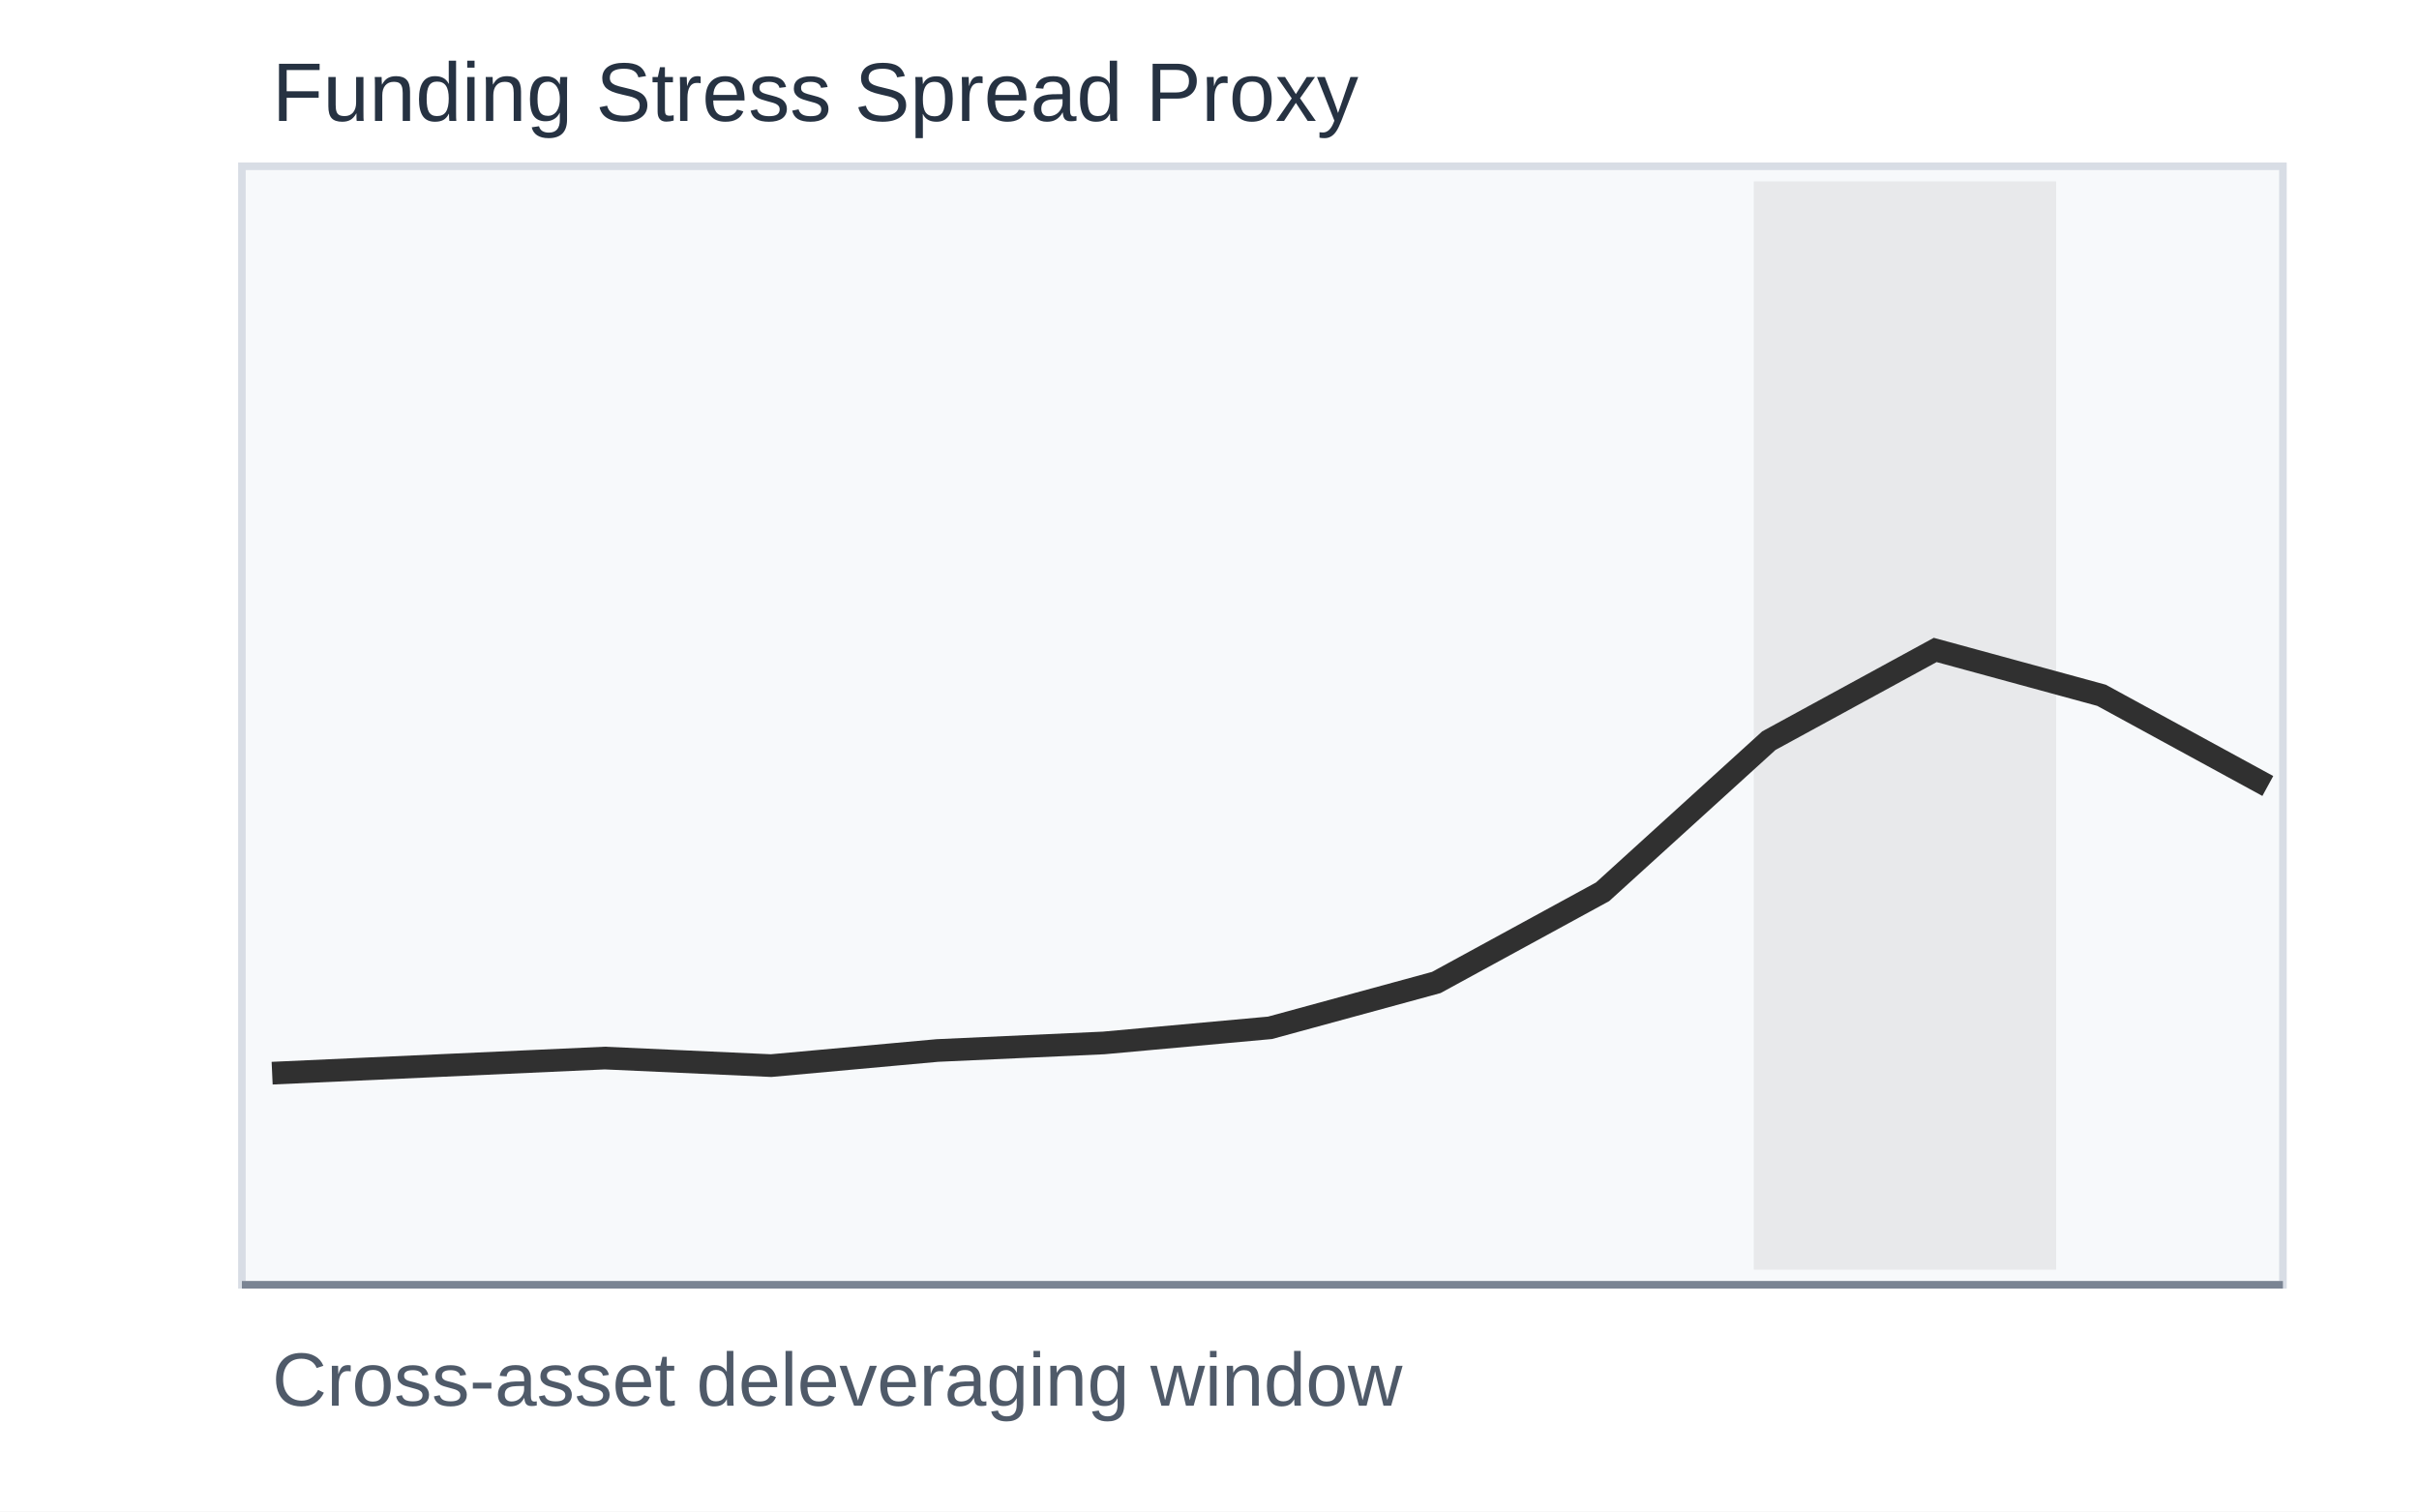
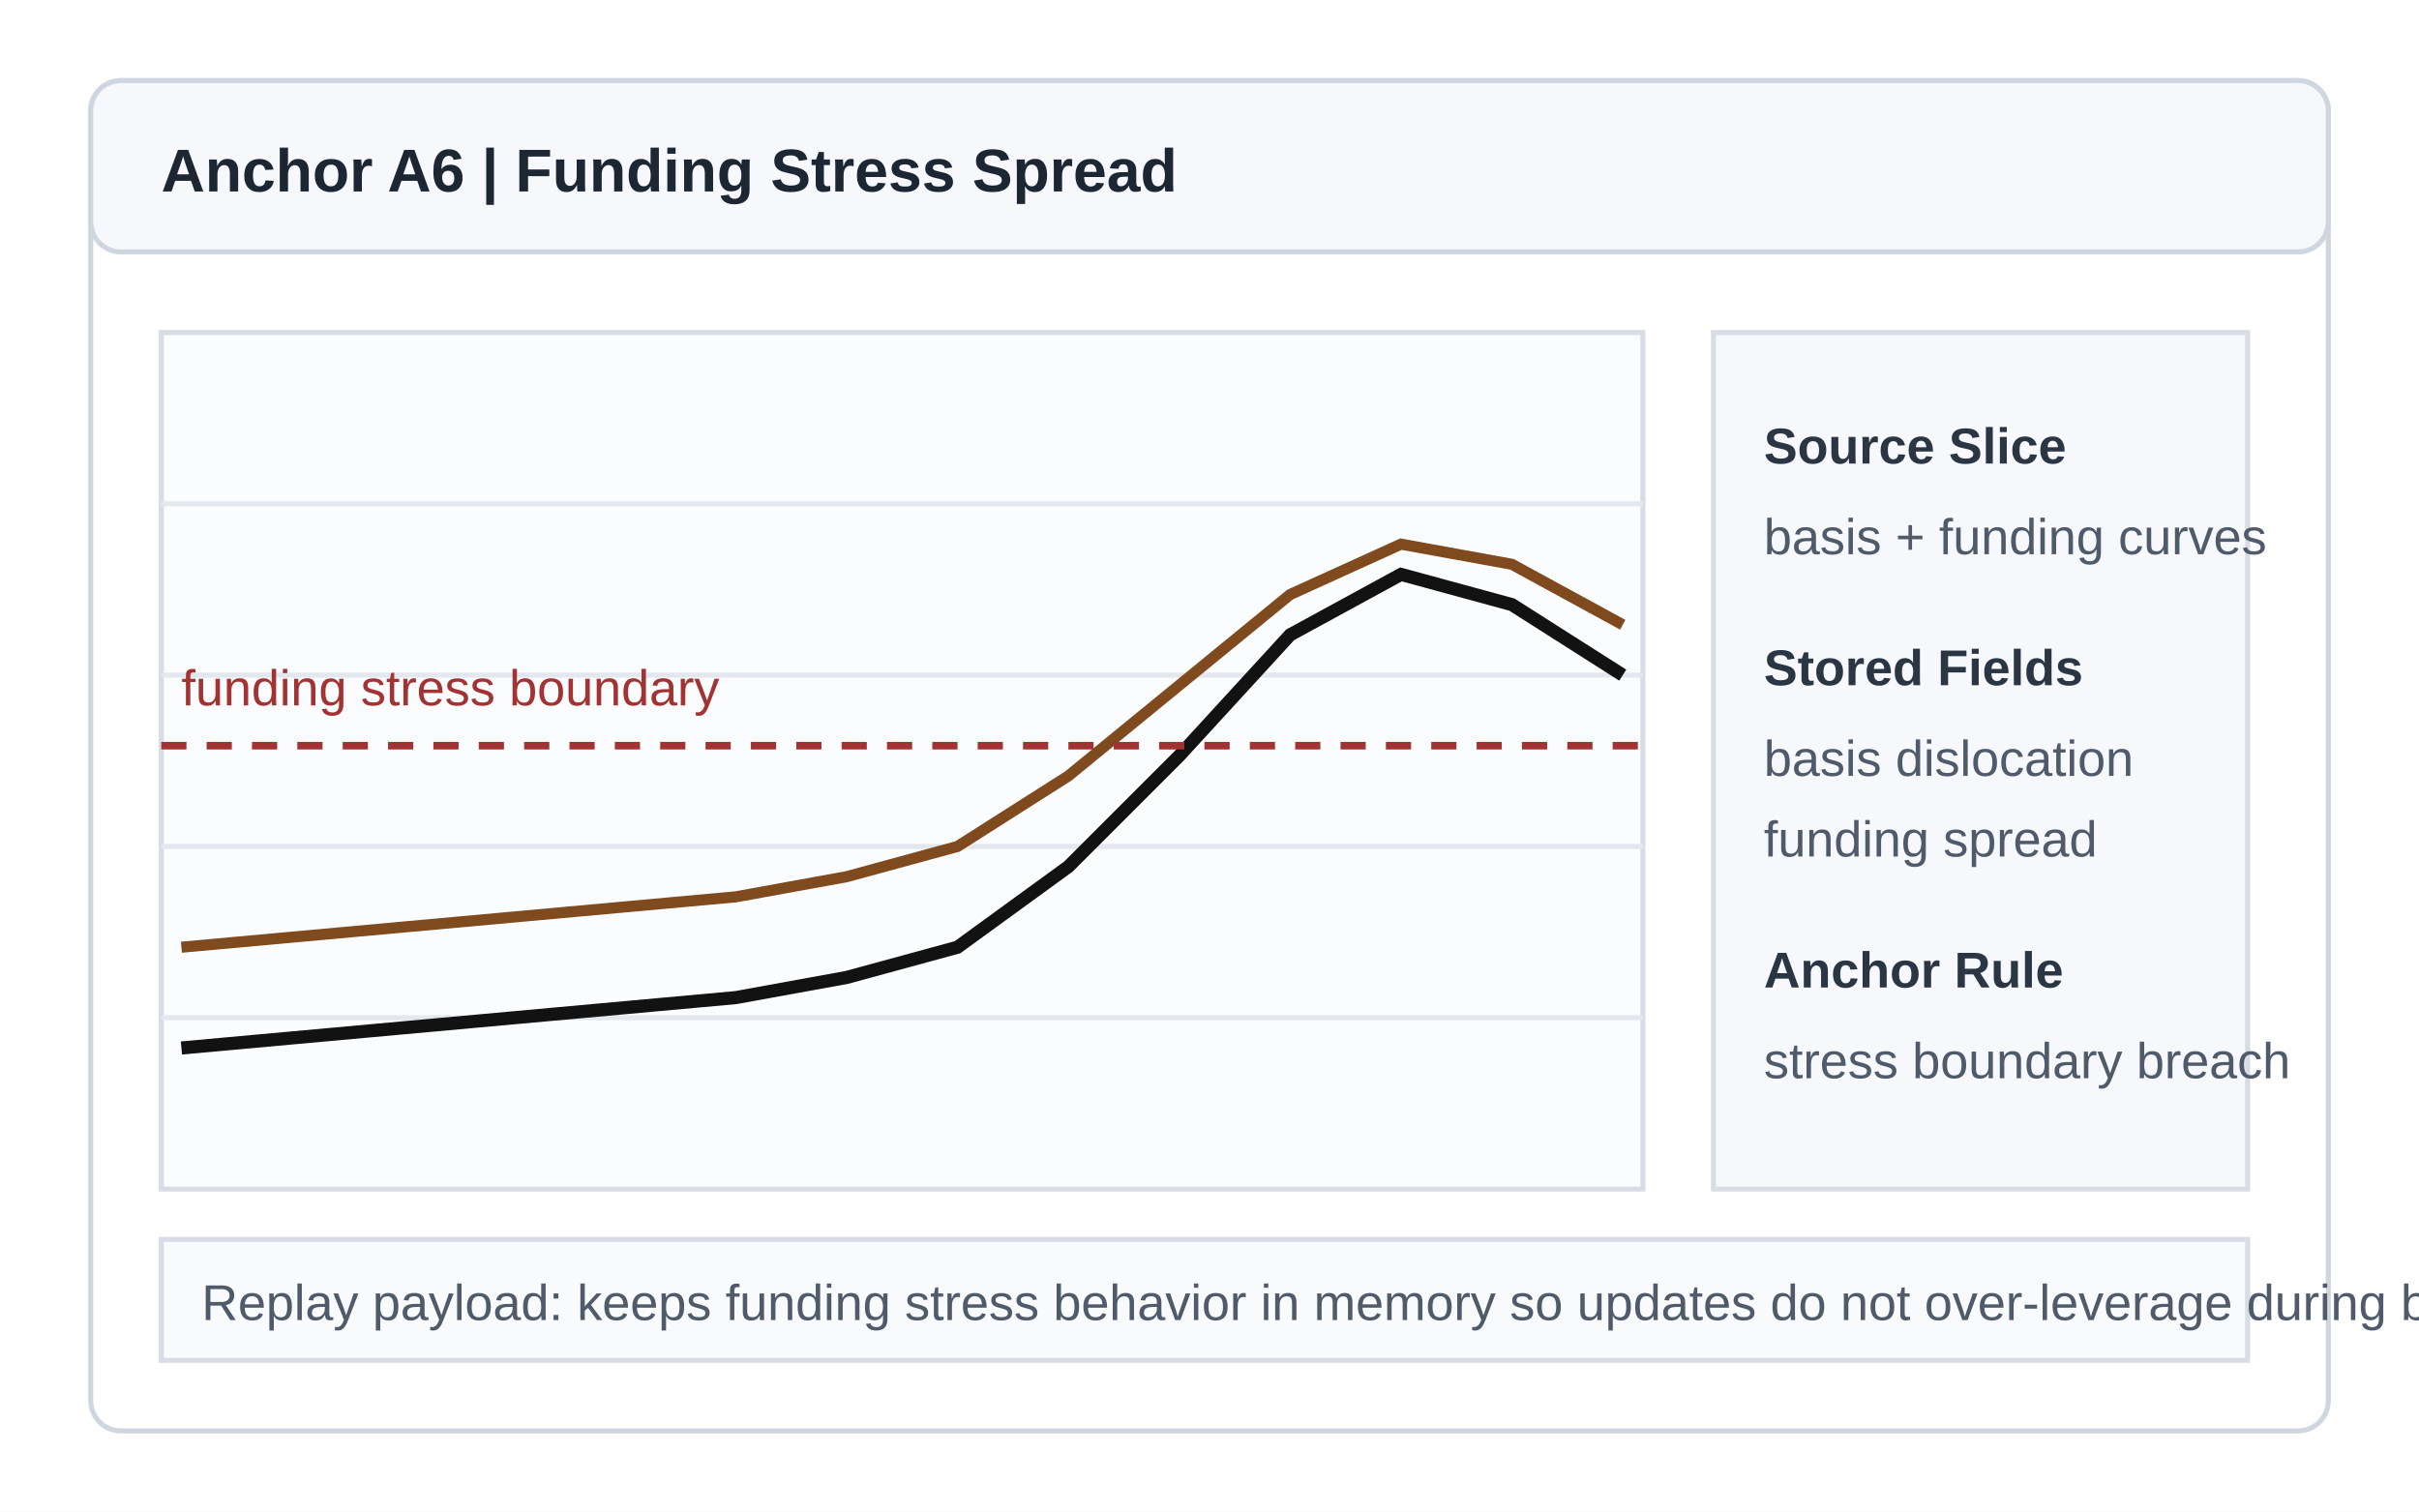
- <svg xmlns="http://www.w3.org/2000/svg" viewBox="0 0 320 200" role="img" aria-label="Funding stress spread proxy chart">
-   <rect width="320" height="200" fill="#ffffff" />
-   <rect x="32" y="22" width="270" height="148" fill="#f7f9fb" stroke="#d8dde5" />
-   <polyline fill="none" stroke="#303030" stroke-width="3" points="36,142 58,141 80,140 102,141 124,139 146,138 168,136 190,130 212,118 234,98 256,86 278,92 300,104" />
-   <rect x="232" y="24" width="40" height="144" fill="#303030" opacity="0.08" />
-   <line x1="32" y1="170" x2="302" y2="170" stroke="#7a8493" stroke-width="1" />
-   <text x="36" y="16" font-family="IBM Plex Sans,Arial" font-size="11" fill="#263242">Funding Stress Spread Proxy</text>
-   <text x="36" y="186" font-family="IBM Plex Sans,Arial" font-size="10" fill="#4f5a69">Cross-asset deleveraging window</text>
+ <svg xmlns="http://www.w3.org/2000/svg" viewBox="0 0 480 300" role="img" aria-label="Anchor artifact: funding stress spread proxy">
+   <rect width="480" height="300" fill="#ffffff" />
+   <rect x="18" y="16" width="444" height="268" rx="6" fill="#ffffff" stroke="#cfd6e0" />
+   <rect x="18" y="16" width="444" height="34" rx="6" fill="#f6f8fb" stroke="#cfd6e0" />
+   <text x="32" y="38" font-family="IBM Plex Sans, Arial" font-size="12" font-weight="600" fill="#1d2733">Anchor A6 | Funding Stress Spread</text>
+   <rect x="32" y="66" width="294" height="170" fill="#fbfcfe" stroke="#d8dde5" />
+   <g stroke="#e3e8ef" stroke-width="1">
+     <line x1="32" y1="100" x2="326" y2="100" />
+     <line x1="32" y1="134" x2="326" y2="134" />
+     <line x1="32" y1="168" x2="326" y2="168" />
+     <line x1="32" y1="202" x2="326" y2="202" />
+   </g>
+   <polyline fill="none" stroke="#121212" stroke-width="2.6" points="36,208 58,206 80,204 102,202 124,200 146,198 168,194 190,188 212,172 234,150 256,126 278,114 300,120 322,134" />
+   <polyline fill="none" stroke="#7f4a1e" stroke-width="2.2" points="36,188 58,186 80,184 102,182 124,180 146,178 168,174 190,168 212,154 234,136 256,118 278,108 300,112 322,124" />
+   <line x1="32" y1="148" x2="326" y2="148" stroke="#a33232" stroke-width="1.5" stroke-dasharray="5 4" />
+   <text x="36" y="140" font-family="IBM Plex Sans, Arial" font-size="10" fill="#a33232">funding stress boundary</text>
+   <rect x="340" y="66" width="106" height="170" fill="#f6f8fb" stroke="#d8dde5" />
+   <text x="350" y="92" font-family="IBM Plex Sans, Arial" font-size="10" font-weight="600" fill="#2a3644">Source Slice</text>
+   <text x="350" y="110" font-family="IBM Plex Sans, Arial" font-size="10" fill="#4f5b6a">basis + funding curves</text>
+   <text x="350" y="136" font-family="IBM Plex Sans, Arial" font-size="10" font-weight="600" fill="#2a3644">Stored Fields</text>
+   <text x="350" y="154" font-family="IBM Plex Sans, Arial" font-size="10" fill="#4f5b6a">basis dislocation</text>
+   <text x="350" y="170" font-family="IBM Plex Sans, Arial" font-size="10" fill="#4f5b6a">funding spread</text>
+   <text x="350" y="196" font-family="IBM Plex Sans, Arial" font-size="10" font-weight="600" fill="#2a3644">Anchor Rule</text>
+   <text x="350" y="214" font-family="IBM Plex Sans, Arial" font-size="10" fill="#4f5b6a">stress boundary breach</text>
+   <rect x="32" y="246" width="414" height="24" fill="#f9fafc" stroke="#d8dde5" />
+   <text x="40" y="262" font-family="IBM Plex Sans, Arial" font-size="10" fill="#4f5b6a">Replay payload: keeps funding stress behavior in memory so updates do not over-leverage during basis dislocation.</text>
</svg>
